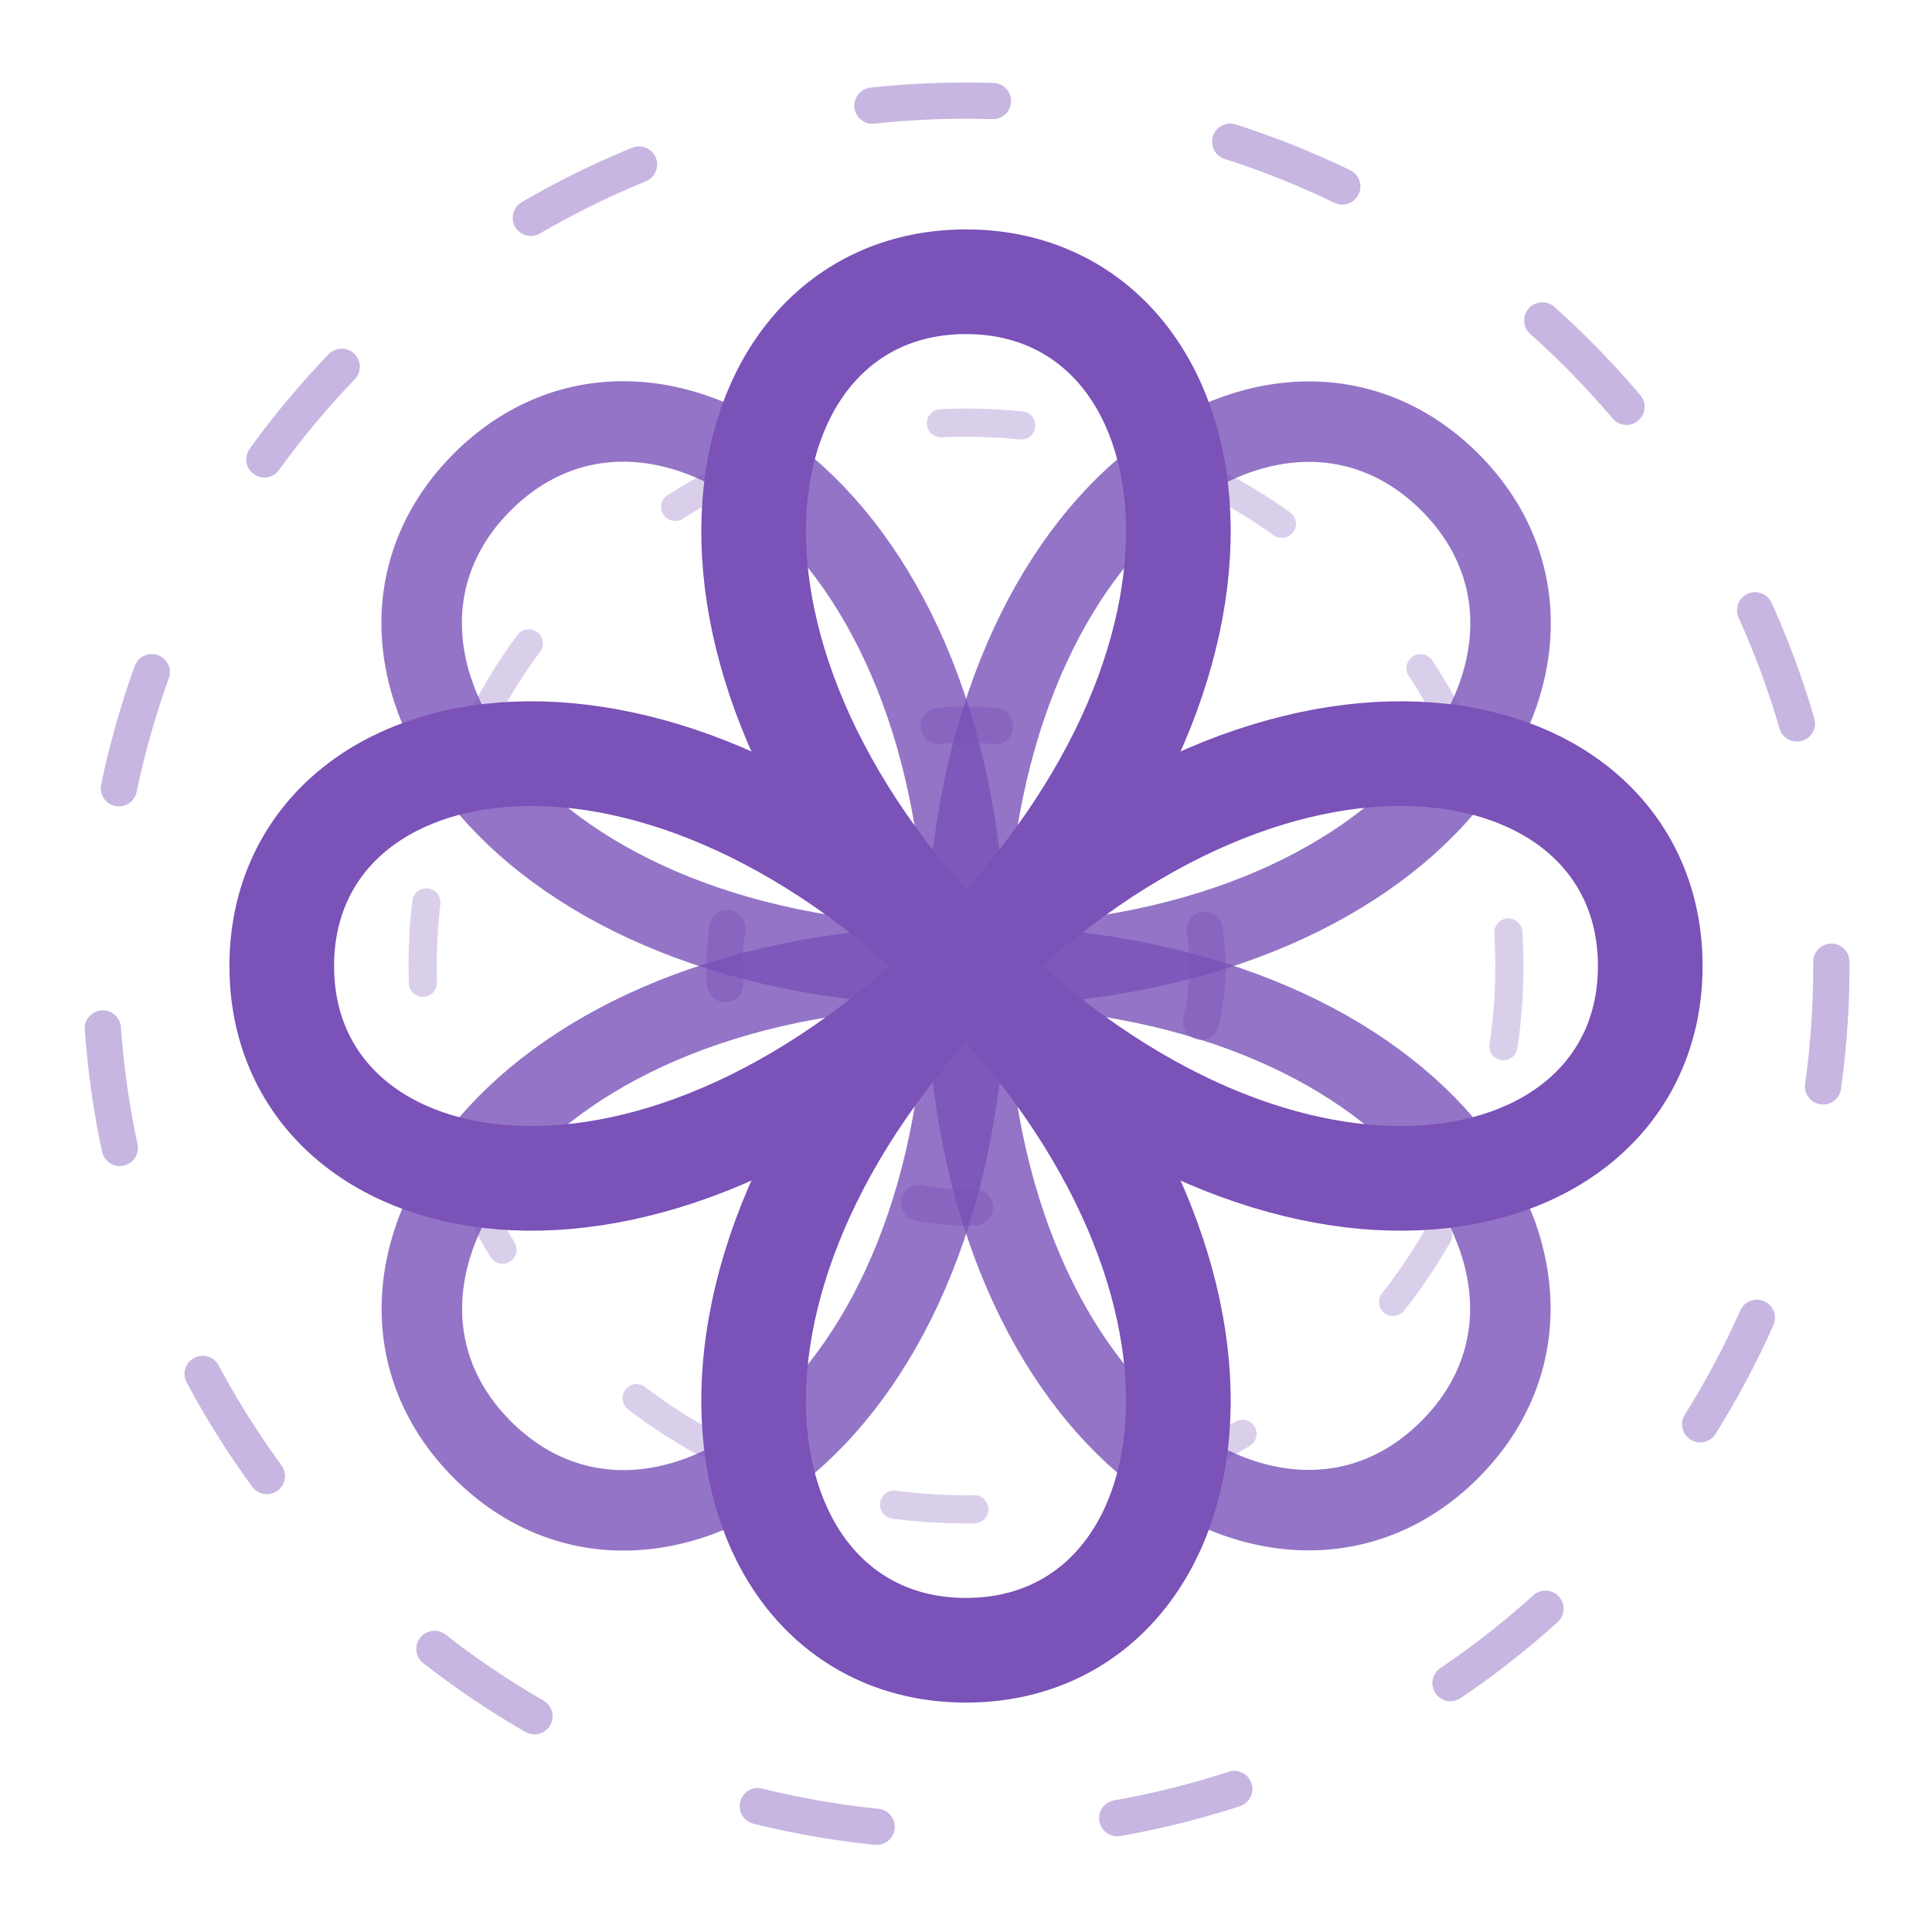
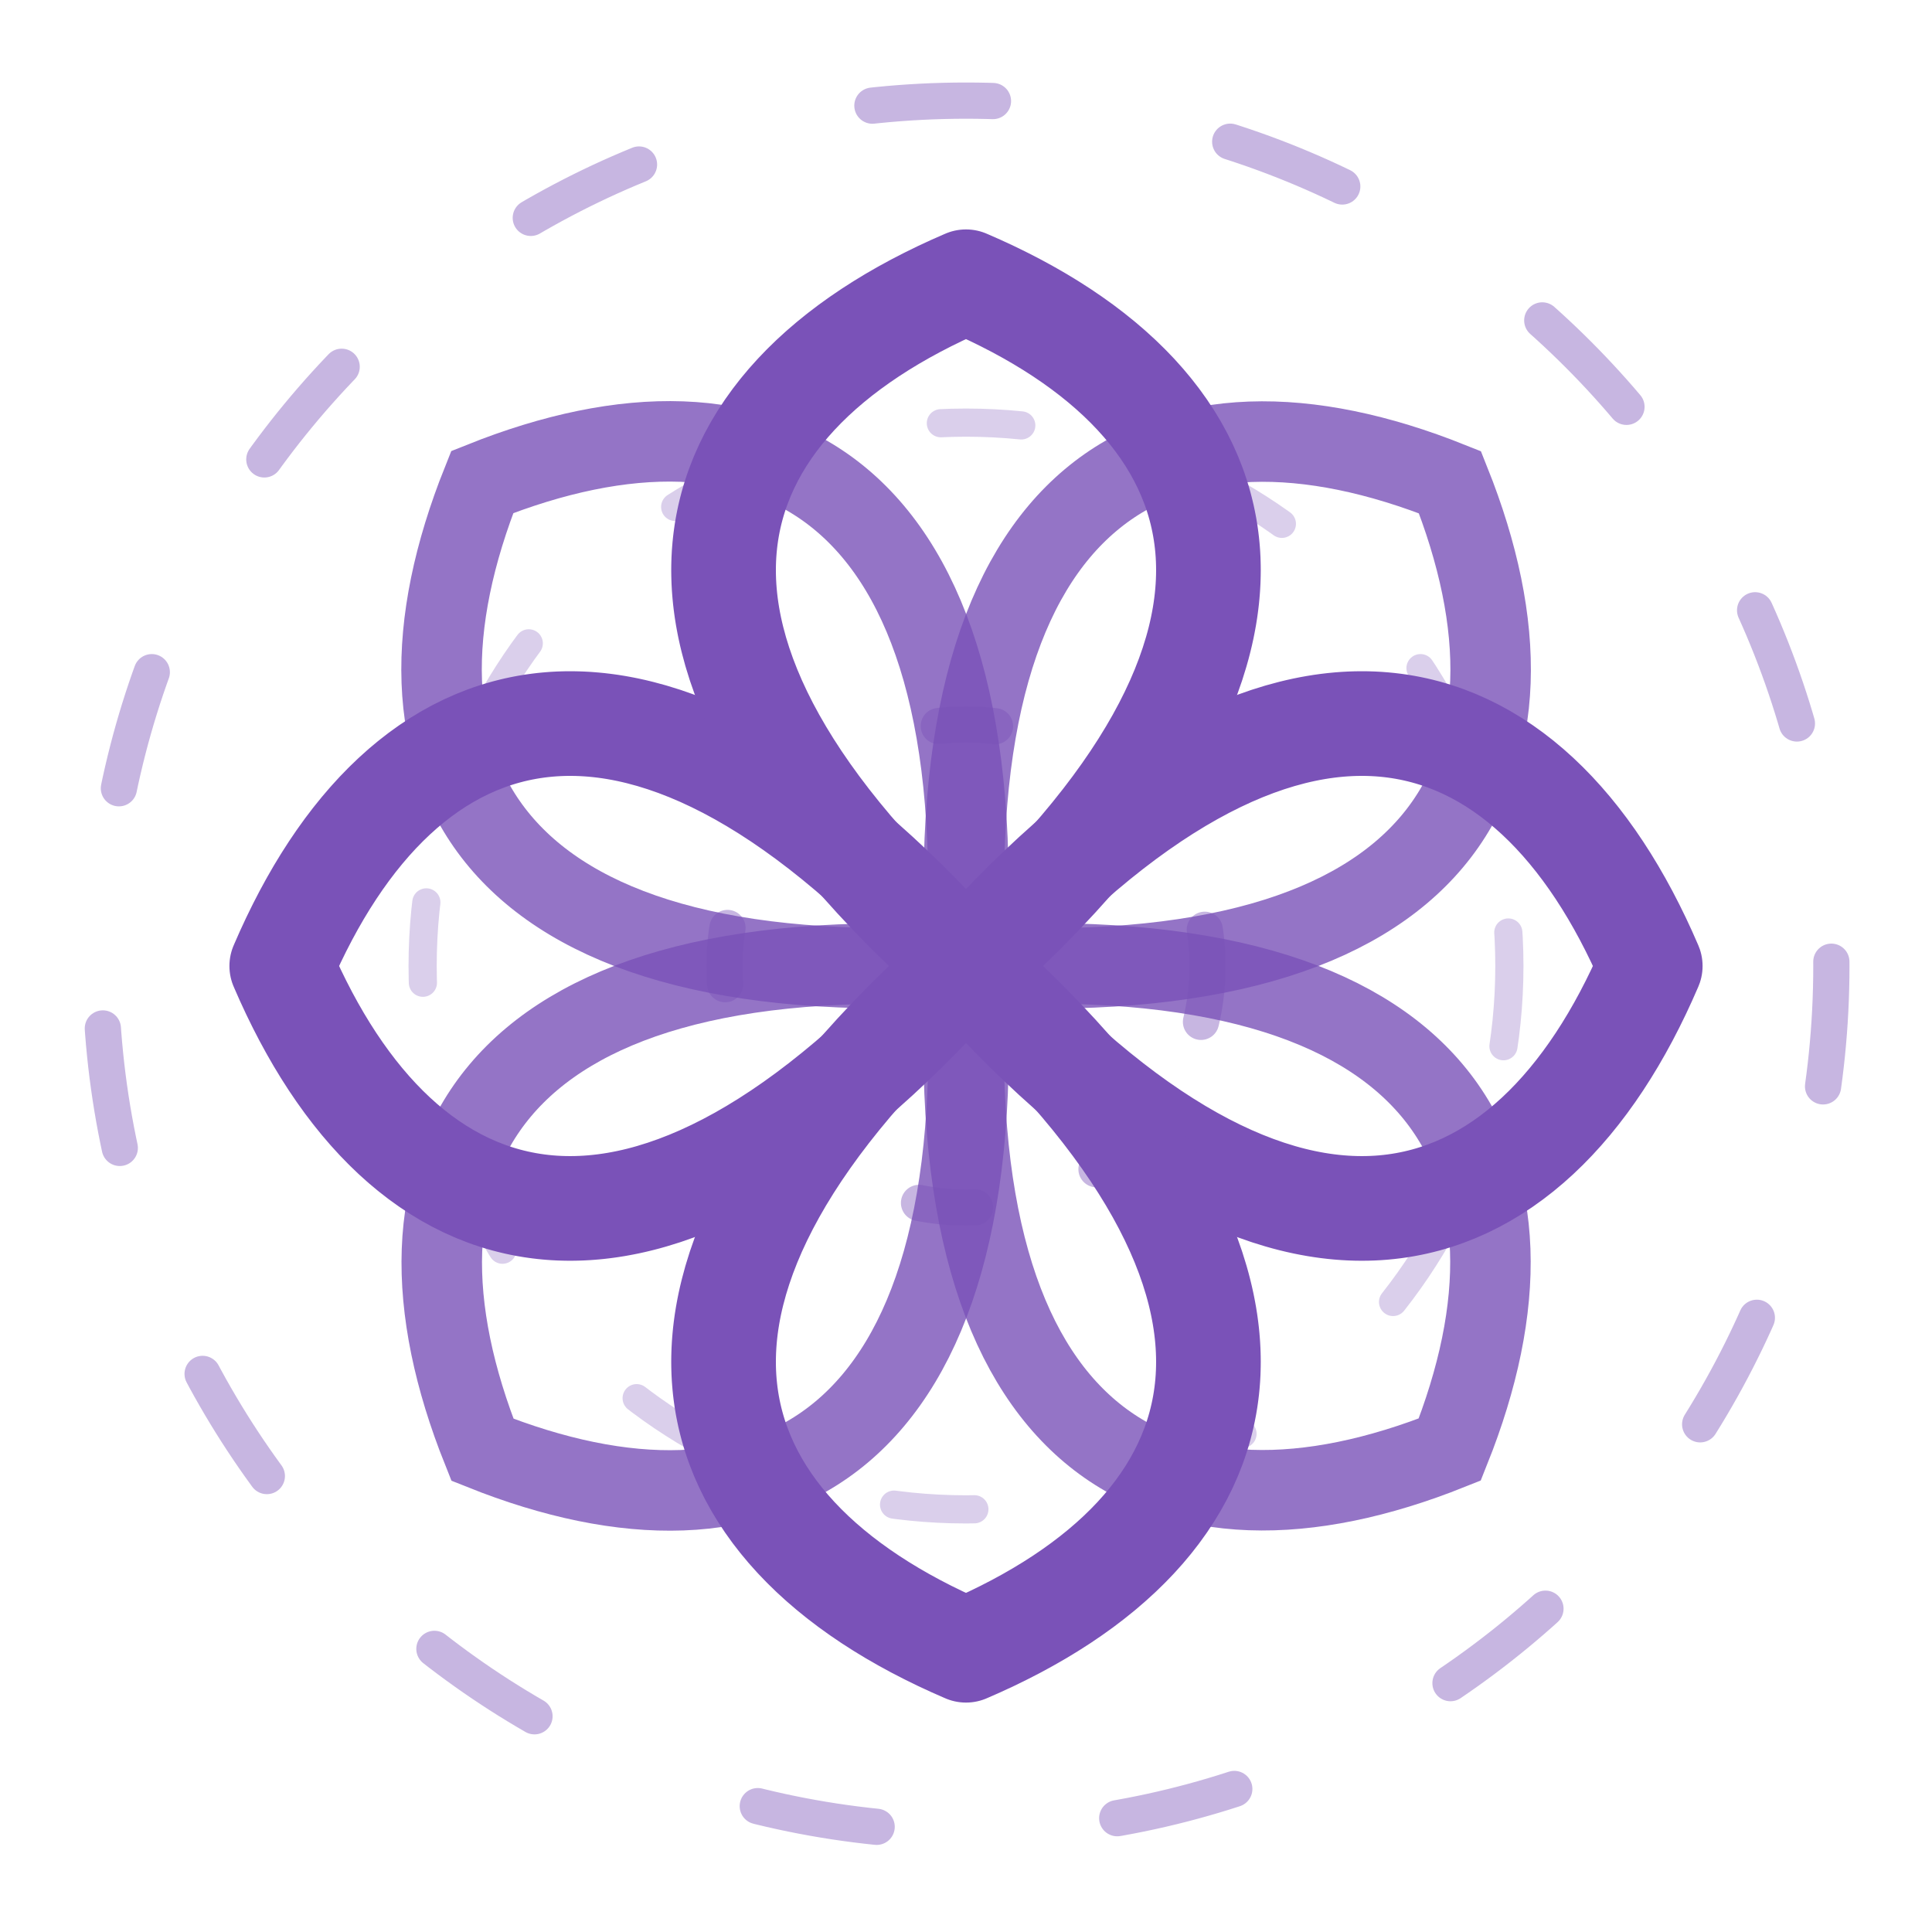
- <svg xmlns="http://www.w3.org/2000/svg" viewBox="0 0 48 48" width="240" height="240" role="img" aria-label="trạng thái nghỉ — đoá mandala tám cánh" color="#2E2340">
+ <svg xmlns="http://www.w3.org/2000/svg" viewBox="0 0 48 48" width="240" height="240" role="img" aria-label="trạng thái nghỉ — mandala tám cánh đầu nhọn" color="#2E2340">
  <g>
    <g fill="none" stroke="#7a52b8">
      <g fill="none" stroke="#7a52b8">
        <circle cx="24" cy="24" r="21.5" fill="none" stroke="#7a52b8" stroke-width="0.9" stroke-opacity="0.42" stroke-linecap="round" stroke-dasharray="3, 6" />
      </g>
      <g fill="none" stroke="#7a52b8">
        <circle cx="24" cy="24" r="13.5" fill="none" stroke="#7a52b8" stroke-width="0.7" stroke-opacity="0.28" stroke-linecap="round" stroke-dasharray="2, 5" />
      </g>
      <g fill="none" stroke="#7a52b8">
        <circle cx="24" cy="24" r="6" fill="none" stroke="#7a52b8" stroke-width="0.9" stroke-opacity="0.42" stroke-linecap="round" stroke-dasharray="1.4, 3.2" />
      </g>
      <g fill="none" stroke="#7a52b8">
-         <path d="M 24 24 C 32 16 41 18 41 24 C 41 30 32 32 24 24 C 16 16 7 18 7 24 C 7 30 16 32 24 24" fill="none" stroke="#7a52b8" stroke-width="2" stroke-opacity="0.8" stroke-linecap="round" stroke-linejoin="round" transform="matrix(0.707 0.707 -0.707 0.707 24 -9.941)" />
-         <path d="M 24 24 C 32 16 41 18 41 24 C 41 30 32 32 24 24 C 16 16 7 18 7 24 C 7 30 16 32 24 24" fill="none" stroke="#7a52b8" stroke-width="2" stroke-opacity="0.8" stroke-linecap="round" stroke-linejoin="round" transform="matrix(-0.707 0.707 -0.707 -0.707 57.941 24)" />
+         <path d="M 24 24 C 32 15 38 17 41 24 C 38 31 32 33 24 24 C 16 15 10 17 7 24 C 10 31 16 33 24 24" fill="none" stroke="#7a52b8" stroke-width="2" stroke-opacity="0.8" stroke-linecap="round" transform="matrix(0.707 0.707 -0.707 0.707 24 -9.941)" />
+         <path d="M 24 24 C 32 15 38 17 41 24 C 38 31 32 33 24 24 C 16 15 10 17 7 24 C 10 31 16 33 24 24" fill="none" stroke="#7a52b8" stroke-width="2" stroke-opacity="0.8" stroke-linecap="round" transform="matrix(-0.707 0.707 -0.707 -0.707 57.941 24)" />
      </g>
    </g>
    <g>
-       <path d="M 24 24 C 32 16 41 18 41 24 C 41 30 32 32 24 24 C 16 16 7 18 7 24 C 7 30 16 32 24 24" fill="none" stroke="#7a52b8" stroke-width="2.6" stroke-linecap="round" stroke-linejoin="round" stroke-dasharray="130" />
-       <path d="M 24 24 C 16 32 18 41 24 41 C 30 41 32 32 24 24 C 32 16 30 7 24 7 C 18 7 16 16 24 24" fill="none" stroke="#7a52b8" stroke-width="2.6" stroke-linecap="round" stroke-linejoin="round" stroke-dasharray="130" />
+       <path d="M 24 24 C 32 15 38 17 41 24 C 38 31 32 33 24 24 C 16 15 10 17 7 24 C 10 31 16 33 24 24" fill="none" stroke="#7a52b8" stroke-width="2.6" stroke-linecap="round" stroke-linejoin="round" stroke-dasharray="130" />
+       <path d="M 24 24 C 15 32 17 38 24 41 C 31 38 33 32 24 24 C 33 16 31 10 24 7 C 17 10 15 16 24 24" fill="none" stroke="#7a52b8" stroke-width="2.6" stroke-linecap="round" stroke-linejoin="round" stroke-dasharray="130" />
    </g>
  </g>
</svg>
